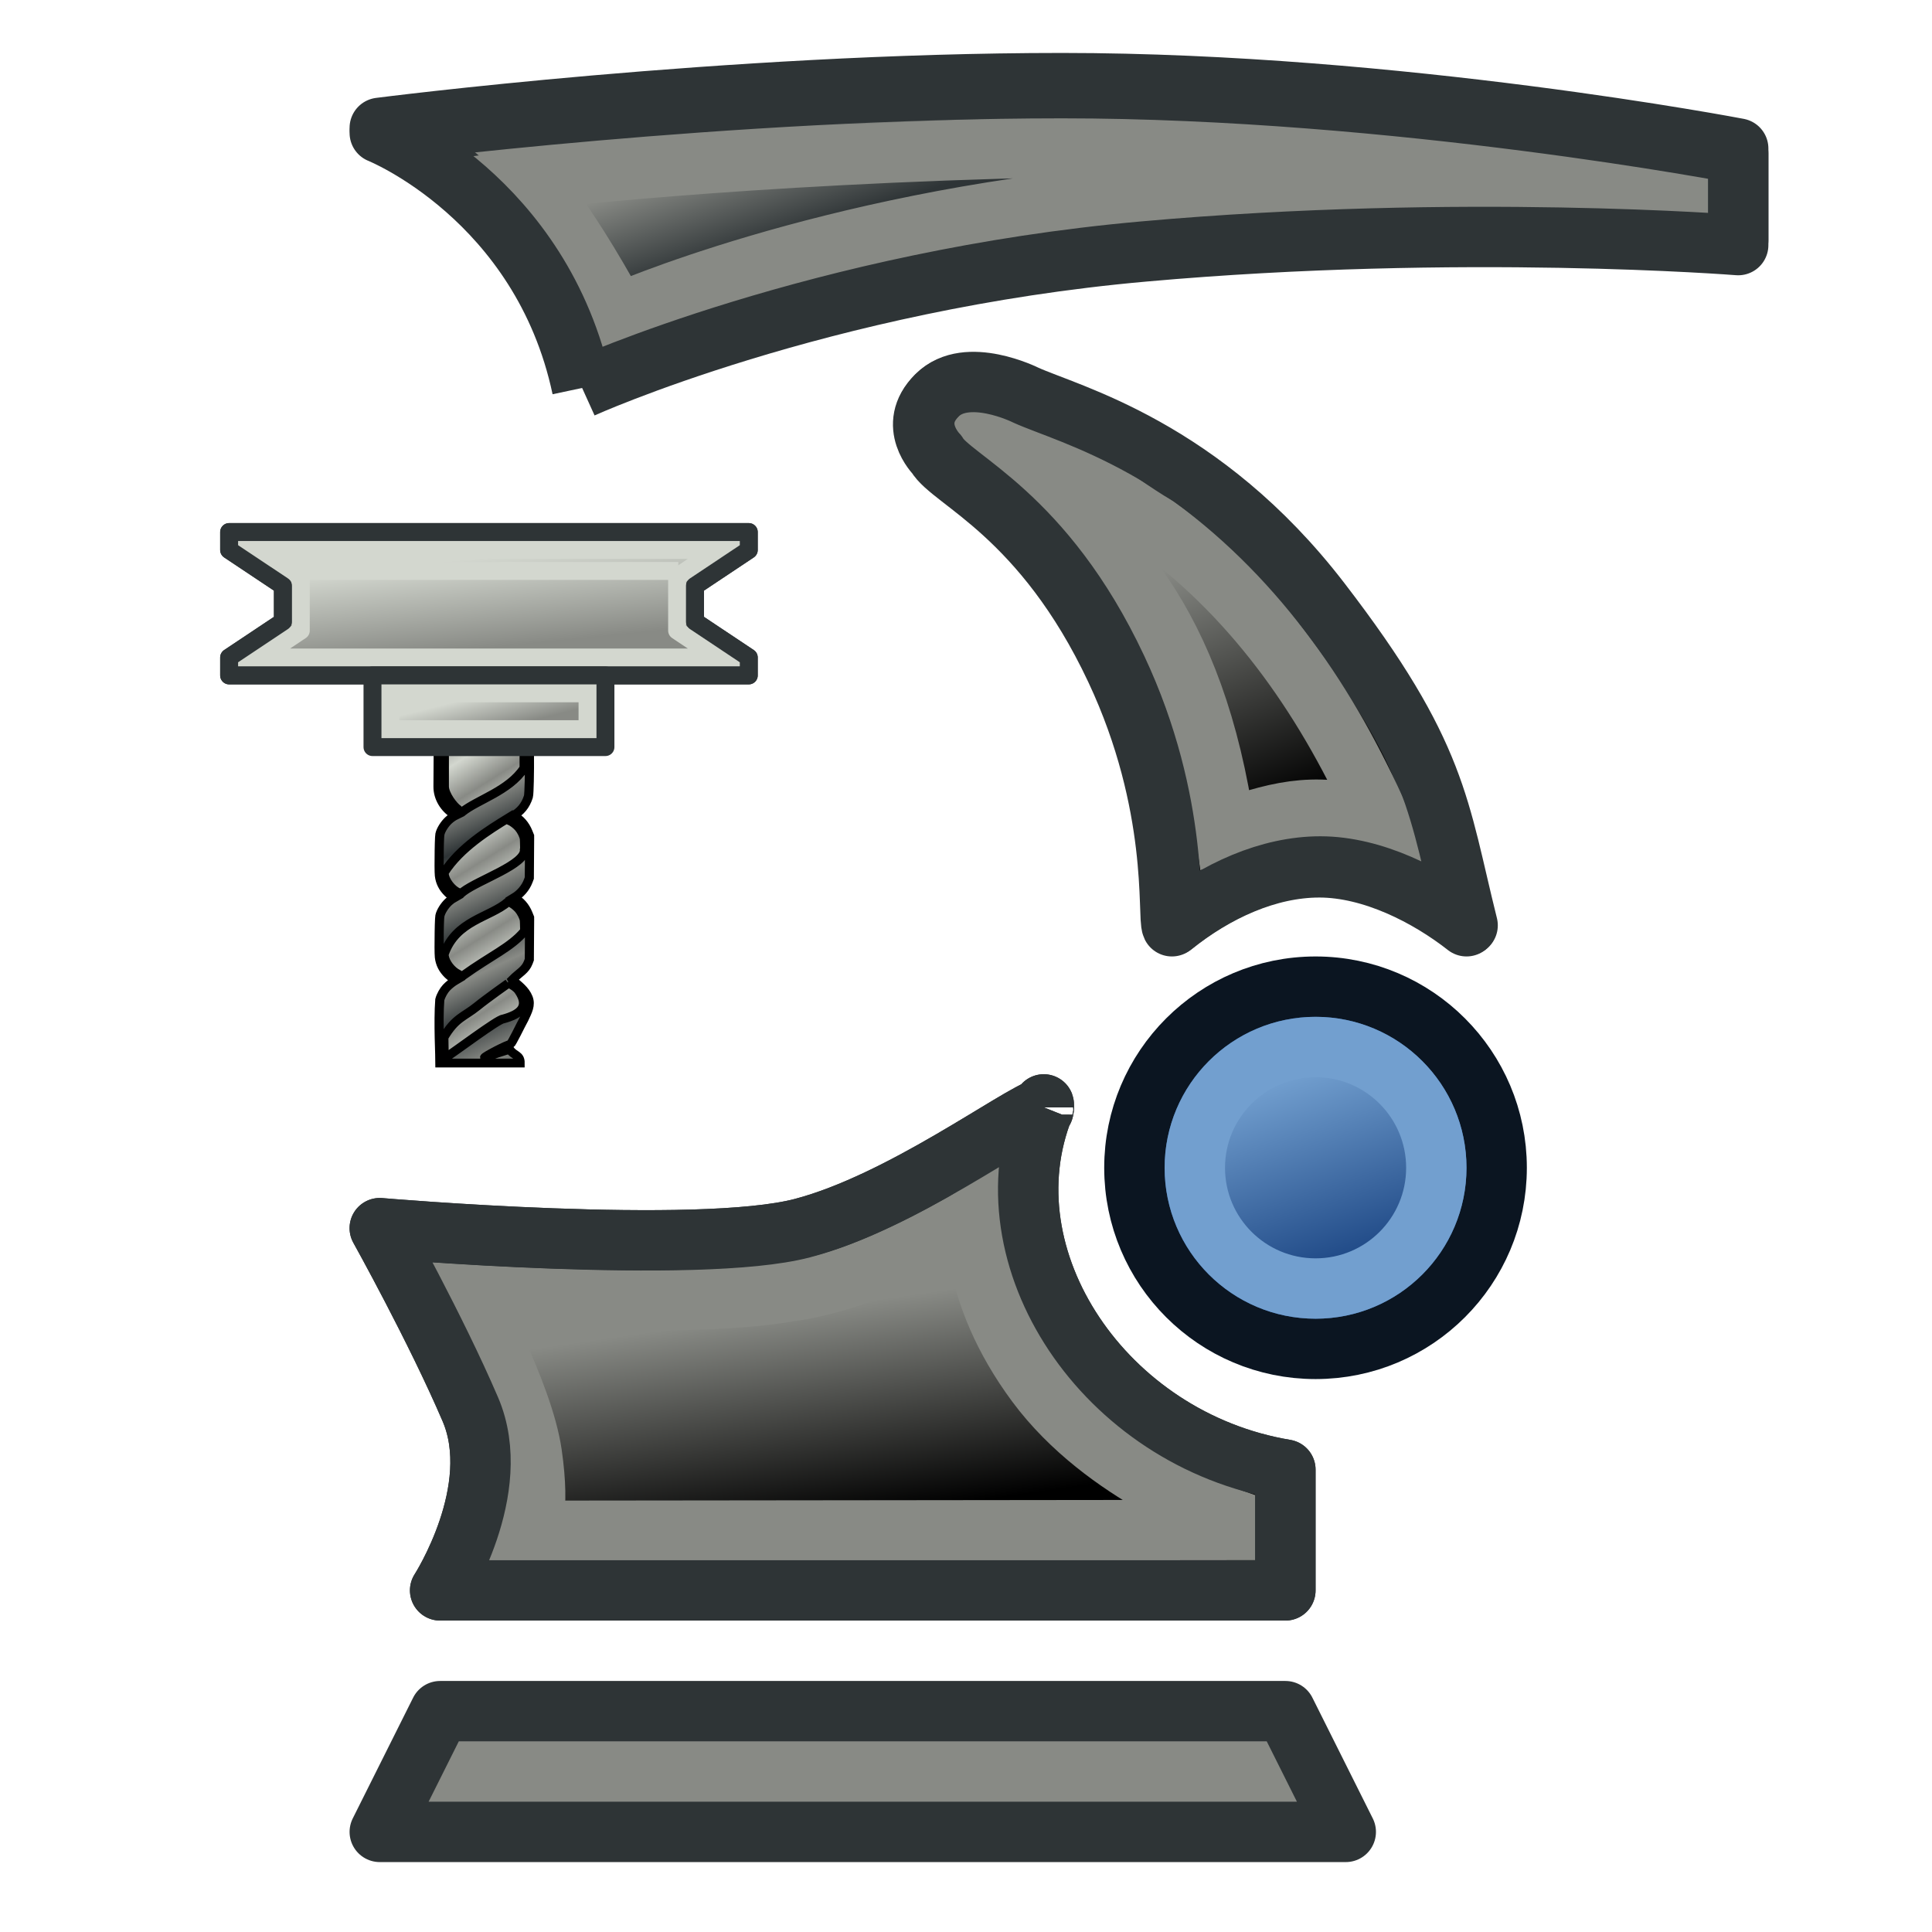
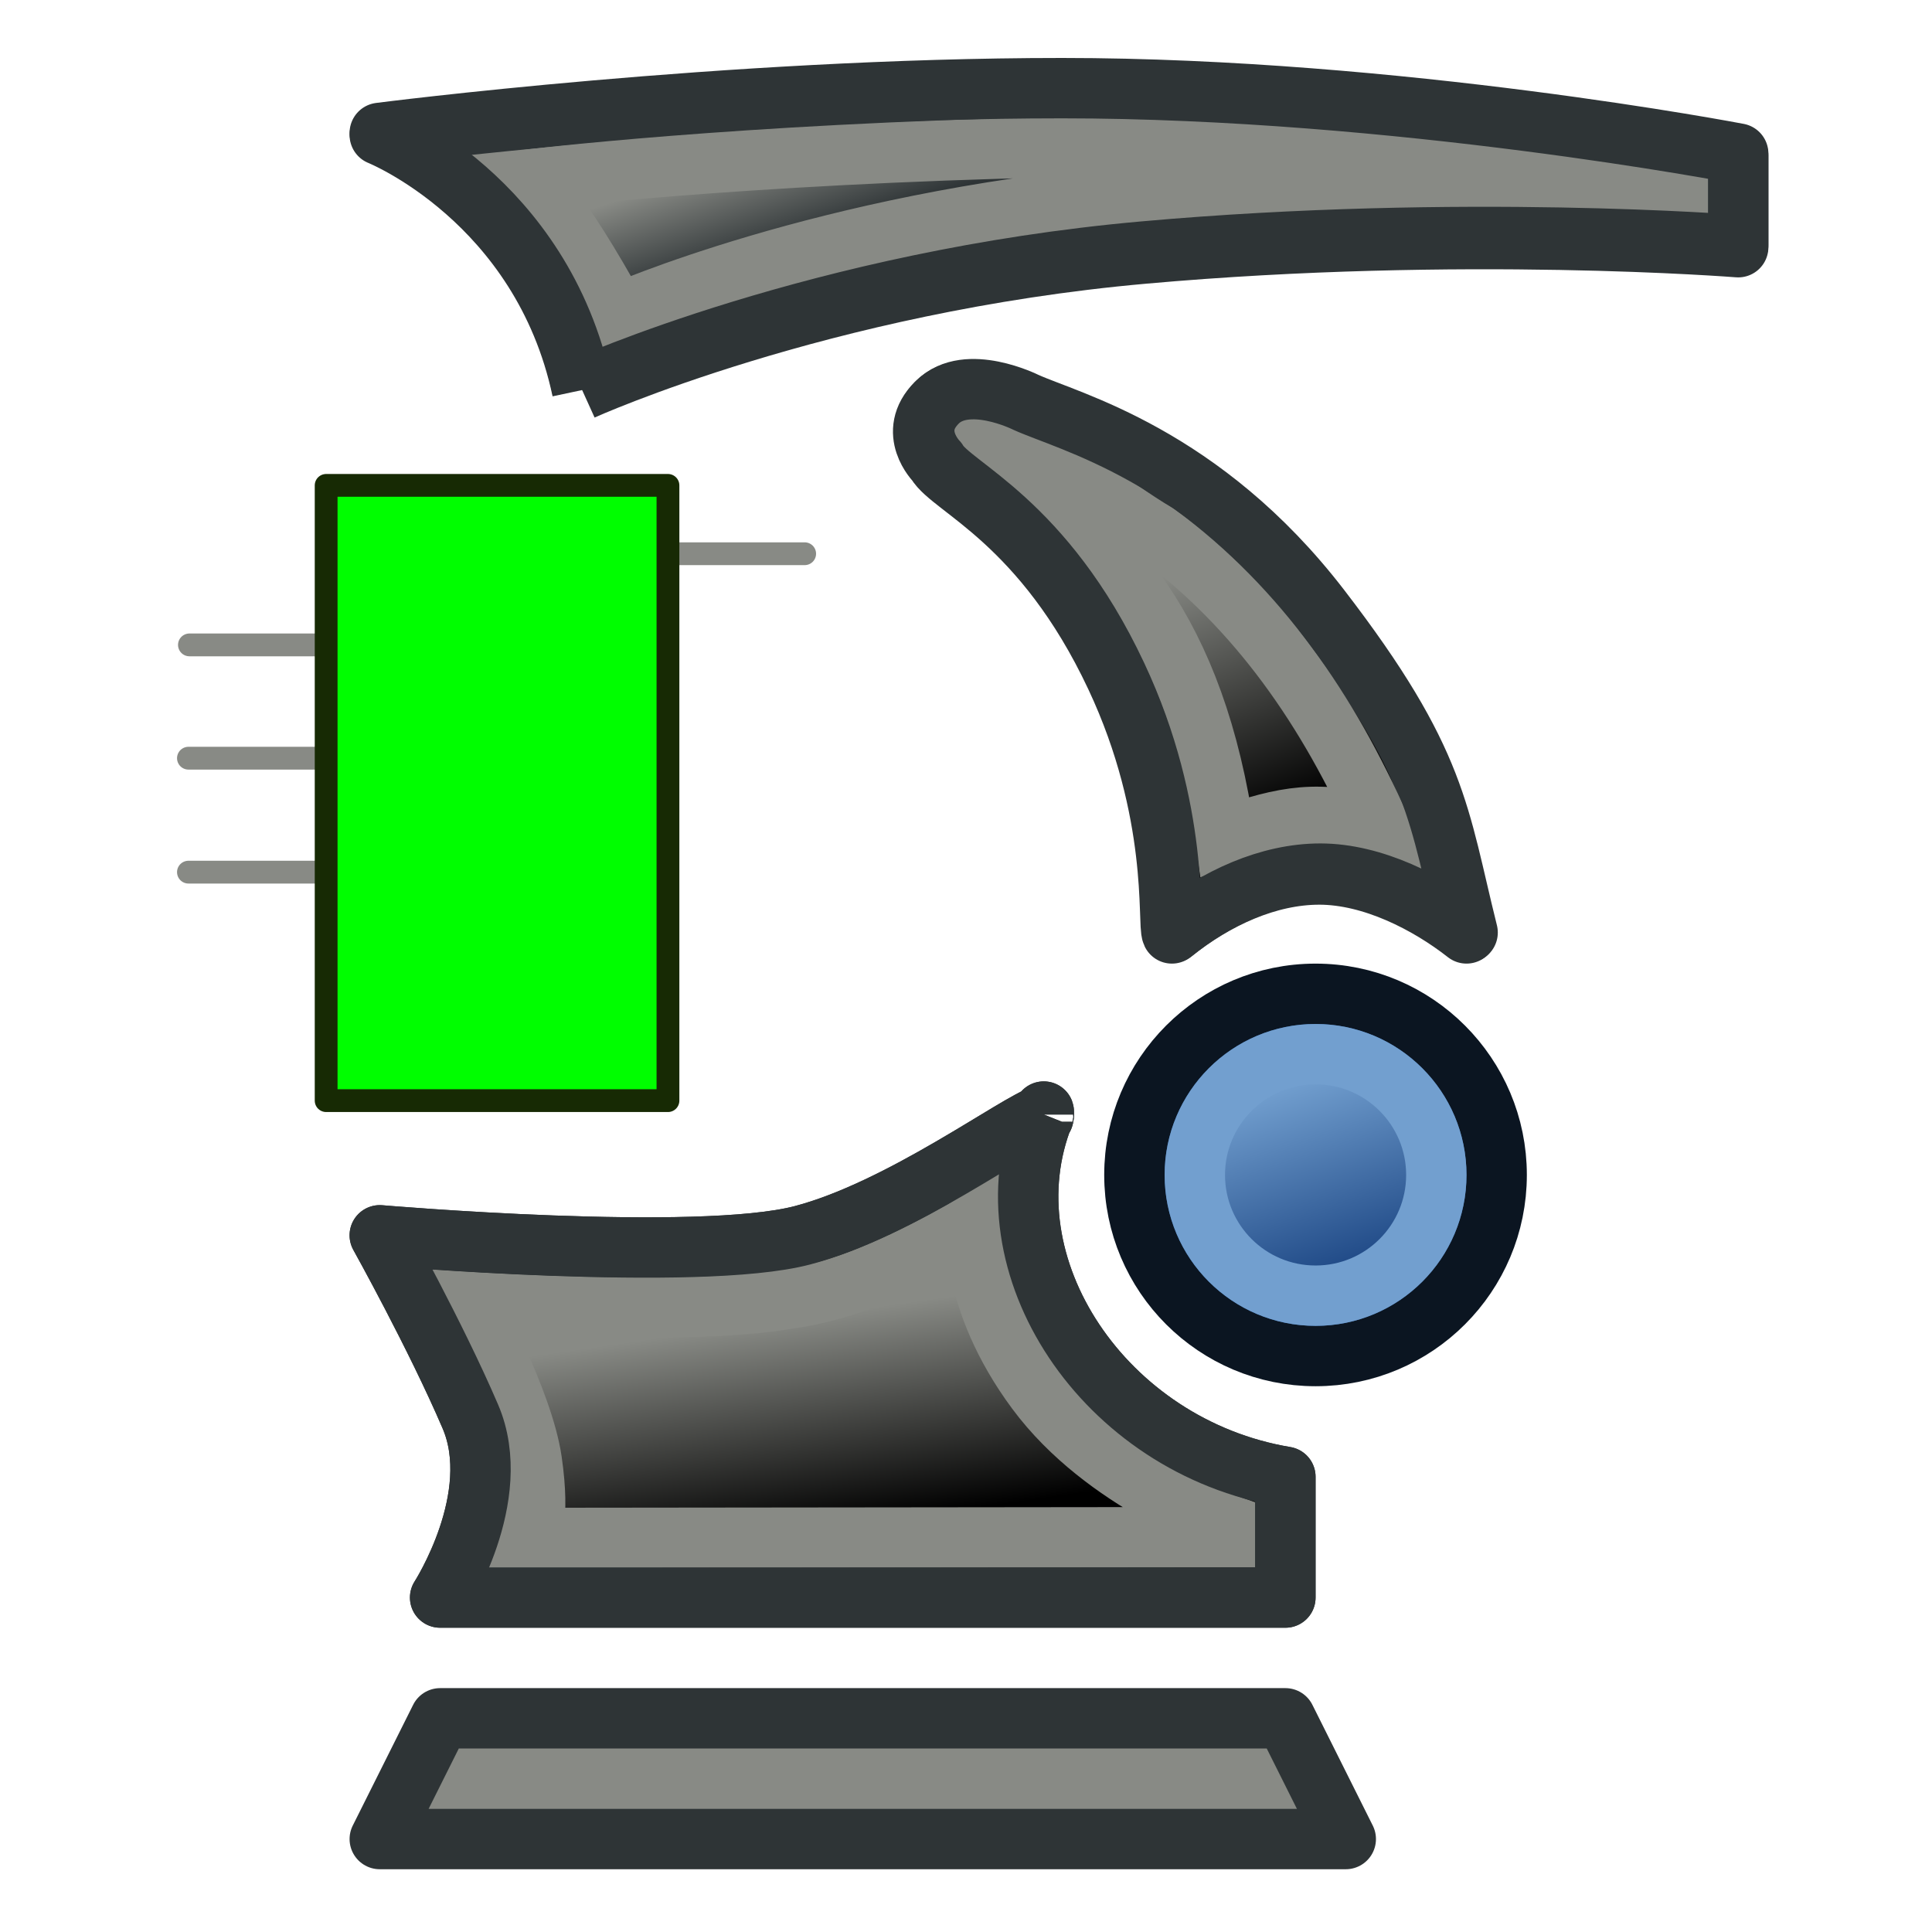
<svg xmlns="http://www.w3.org/2000/svg" xmlns:xlink="http://www.w3.org/1999/xlink" width="64" height="64" id="svg2289" version="1.1">
  <defs id="defs2291">
+     <rect x="11.294" y="19.113" width="37.647" height="28.38" id="rect1" />
    <linearGradient id="linearGradient3910">
      <stop style="stop-color:#000000;stop-opacity:1;" offset="0" id="stop3912" />
      <stop style="stop-color:#888a85;stop-opacity:1" offset="1" id="stop3914" />
    </linearGradient>
    <linearGradient id="linearGradient3866">
      <stop style="stop-color:#000000;stop-opacity:1;" offset="0" id="stop3868" />
      <stop style="stop-color:#888a85;stop-opacity:1" offset="1" id="stop3870" />
    </linearGradient>
    <linearGradient id="linearGradient3809">
      <stop style="stop-color:#204a87;stop-opacity:1" offset="0" id="stop3811" />
      <stop style="stop-color:#729fcf;stop-opacity:1" offset="1" id="stop3813" />
    </linearGradient>
    <linearGradient id="linearGradient3783">
      <stop style="stop-color:#2e3436;stop-opacity:1;" offset="0" id="stop3785" />
      <stop style="stop-color:#888a85;stop-opacity:1" offset="1" id="stop3787" />
    </linearGradient>
    <linearGradient xlink:href="#linearGradient3783" id="linearGradient3789" x1="-25.676" y1="-62.591" x2="-28.892" y2="-72.242" gradientUnits="userSpaceOnUse" />
    <linearGradient xlink:href="#linearGradient3809" id="linearGradient3815" x1="41.859" y1="43.577" x2="35.427" y2="24.274" gradientUnits="userSpaceOnUse" />
    <linearGradient xlink:href="#linearGradient3866" id="linearGradient3872" x1="34.119" y1="-4.132" x2="23.695" y2="-30.484" gradientUnits="userSpaceOnUse" />
    <linearGradient xlink:href="#linearGradient3910" id="linearGradient3916" x1="-19.244" y1="72.532" x2="-22.46" y2="50.011" gradientUnits="userSpaceOnUse" />
-     <linearGradient spreadMethod="reflect" gradientUnits="userSpaceOnUse" y2="745.186" x2="770.077" y1="753.752" x1="775.598" id="linearGradient7889" xlink:href="#linearGradient7883" gradientTransform="matrix(0.341293,0,0,0.341293,-302.719,762.9037)" />
-     <linearGradient id="linearGradient7883">
-       <stop id="stop7885" offset="0" style="stop-color:#888a85;stop-opacity:1" />
-       <stop id="stop7887" offset="1" style="stop-color:#d3d7cf;stop-opacity:1" />
-     </linearGradient>
-     <linearGradient xlink:href="#linearGradient3783" id="linearGradient3808" x1="-36.129" y1="1025.026" x2="-38.013" y2="1021.128" gradientUnits="userSpaceOnUse" spreadMethod="reflect" />
-     <linearGradient gradientTransform="matrix(0.2967901,0,0,0.2967901,5.12,-42.4642)" y2="44" x2="30" y1="54" x1="31" gradientUnits="userSpaceOnUse" id="linearGradient3039" xlink:href="#linearGradient7883" />
-     <linearGradient xlink:href="#linearGradient7883" id="linearGradient3800" x1="97" y1="25" x2="96" y2="21" gradientUnits="userSpaceOnUse" gradientTransform="matrix(0.2967901,0,0,0.2967901,-13.87457,-31.18617)" />
  </defs>
  <g id="layer1" transform="translate(1.580247,47.92099)">
-     <g id="g2302" transform="matrix(0.3109473,0,0,0.3108298,29.98399,-19.78204)">
+     <g id="g2302" transform="matrix(0.3109473,0,0,0.3108298,29.98399,-19.545)">
      <path id="path30" class="ps03" d="m 39.031,1.908 c 5.645,0 11.582,3.054 15.692,6.279 C 51.585,-4.371 51.643,-9.944 39.031,-26.349 26.419,-42.753 12.198,-46.254 7.646,-48.326 c 0,0 -6.277,-3.14 -9.415,0 -3.138,3.14 0,6.279 0,6.279 1.546,2.732 11.373,6.353 19.115,22.851 6.803,14.485 5.49,26.37 5.993,27.384 4.636,-3.736 10.241,-6.279 15.692,-6.279 z" style="fill:url(#linearGradient3872);fill-opacity:1;fill-rule:nonzero;stroke:#2e3436;stroke-width:6.433;stroke-linejoin:round" />
      <path id="path50" class="ps03" d="m 57.934,33.925 c 0,10.667 -8.634,19.303 -19.291,19.303 -10.658,0 -19.301,-8.637 -19.301,-19.303 0,-10.648 8.643,-19.303 19.301,-19.303 10.658,0 19.291,8.655 19.291,19.303" style="fill:#3465a4;fill-rule:nonzero;stroke:#0b1521;stroke-width:6.433" />
      <path id="path52" class="ps03" d="m -39.494,-49.722 c 0,0 25.338,-11.477 59.836,-14.542 33.837,-3.024 63.325,-0.681 63.325,-0.681 v -9.754 c 0,0 -36.309,-6.97 -72.035,-6.97 -35.749,0 -72.684,4.767 -72.684,4.767 0,0 17.249,6.911 21.558,27.181" style="fill:url(#linearGradient3789);fill-opacity:1;fill-rule:nonzero;stroke:#2e3436;stroke-width:6.433;stroke-linejoin:round" />
      <path id="path54" class="ps03" d="M 41.859,104.704 35.427,91.835 H -54.62 l -6.432,12.869 z" style="fill:#888a85;fill-rule:nonzero;stroke:#2e3436;stroke-width:6.433;stroke-linejoin:round" />
      <path id="path56" class="ps03" d="m 9.699,27.491 c 0,-1.102 -0.143,1.061 0,0 -2.911,0.901 -15.215,10.105 -25.728,12.869 -11.131,2.925 -45.024,0 -45.024,0 0,0 5.956,10.69 9.648,19.303 3.694,8.593 -3.216,19.303 -3.216,19.303 h 90.047 c 0,0 0,0 0,-6.434 0,-6.434 0,-6.434 0,-6.434 C 16.131,62.88 3.267,43.577 9.699,27.491" style="fill:url(#linearGradient3916);fill-opacity:1;fill-rule:nonzero;stroke:#2e3436;stroke-width:6.433;stroke-linejoin:round" />
      <path id="path50-7" class="ps03" d="m 51.507,33.925 c 0,7.111 -5.756,12.869 -12.861,12.869 -7.105,0 -12.867,-5.758 -12.867,-12.869 0,-7.099 5.762,-12.869 12.867,-12.869 7.105,0 12.861,5.77 12.861,12.869" style="fill:url(#linearGradient3815);fill-opacity:1;fill-rule:nonzero;stroke:#729fcf;stroke-width:6.433" />
      <path style="fill:none;fill-rule:nonzero;stroke:#888a85;stroke-width:6.433;stroke-linejoin:miter" d="M 5.828,-42.917 C 2.63,-45.327 2.43,-44.67 4.813,-41.44 16.656,-34.058 25.826,-24.115 28.995,-2.107 35.427,-4.359 39.081,-5.036 45.513,-3.106 40.035,-15.476 32.568,-26.427 21.777,-34.391 16.644,-37.349 11.687,-42.196 5.828,-42.917 Z" id="path30-5" />
      <path id="path30-3" class="ps03" d="m 39.148,1.813 c 5.645,0 11.582,3.054 15.692,6.279 C 51.702,-4.466 51.761,-10.04 39.148,-26.444 26.536,-42.848 12.315,-46.349 7.764,-48.422 c 0,0 -6.277,-3.14 -9.415,0 -3.138,3.14 0,6.279 0,6.279 1.546,2.732 11.373,6.353 19.115,22.851 6.803,14.485 5.49,26.37 5.993,27.384 4.636,-3.736 10.241,-6.279 15.692,-6.279 z" style="fill:none;fill-rule:nonzero;stroke:#2e3436;stroke-width:6.433;stroke-linejoin:round" />
      <path id="path56-5" class="ps03" d="m -17.616,47.133 c -10.594,1.851 -33.917,0.371 -33.917,0.371 0,0 5.739,10.429 6.674,16.899 0.935,6.469 -0.235,8.211 -0.235,8.211 l 74.09,-0.082 v -1.419 c 0,0 -12.794,-4.338 -20.086,-14.184 C 1.618,47.083 2.48,38.96 2.48,38.96 c 0,0 -9.956,6.813 -20.096,8.174 z" style="fill:none;fill-rule:nonzero;stroke:#888a85;stroke-width:6.433;stroke-linejoin:miter" />
      <path id="path56-6" class="ps03" d="m 9.699,27.491 c 0,-1.102 -0.143,1.061 0,0 -2.911,0.901 -15.215,10.105 -25.728,12.869 -11.131,2.925 -45.024,0 -45.024,0 0,0 5.956,10.69 9.648,19.303 3.694,8.593 -3.216,19.303 -3.216,19.303 h 90.047 c 0,0 0,0 0,-6.434 0,-6.434 0,-6.434 0,-6.434 C 16.131,62.88 3.267,43.577 9.699,27.491" style="fill:none;fill-rule:nonzero;stroke:#2e3436;stroke-width:6.433;stroke-linejoin:round" />
    </g>
    <path id="path52-3" class="ps03" d="m 35.714,-41.446 c 9.586,-0.568 18.427,0.192 18.427,0.192 l 0.998,0.139 c 0,0 -11.479,-2.154 -21.598,-1.936 -10.717,0.23 -17.62,1.083 -17.62,1.083 0,0 1.006,0.894 2.956,4.451 0,0 6.859,-3.046 16.837,-3.928 z" style="fill:none;stroke:#888a85;stroke-width:2;stroke-linejoin:miter" />
    <path id="path52-6" class="ps03" d="m 17.703,-35.07 c 0,0 7.879,-3.568 18.606,-4.52 10.522,-0.94 19.691,-0.212 19.691,-0.212 v -3.032 c 0,0 -11.29,-2.167 -22.399,-2.167 C 22.485,-45 11,-43.518 11,-43.518 c 0,0 5.364,2.148 6.703,8.449" style="fill:none;stroke:#2e3436;stroke-width:2;stroke-linejoin:round" />
-     <g id="layer1-6" transform="matrix(0.2967901,0,0,0.2967901,5.119999,-324.5223)">
-       <g transform="matrix(1.06153,0,0,1.026184,70.35186,-26.50297)" id="layer1-9">
-         <path d="m -34.101,1040.972 c 0,0 -2.227,1.623 -3.281,2.51 -1.324,1.114 -2.303,1.245 -3.494,3.374 0,0.263 0.043,2.292 0.043,2.292 0.851,-1.489 5.735,-4.162 6.19,-4.293 1.758,-0.504 2.831,-1.29 1.645,-3.076 -0.211,-0.318 -0.641,-0.607 -0.922,-0.729 l -0.182,-0.079 z m 0,-8.874 c -1.979,1.749 -5.507,2.034 -6.741,5.703 -0.013,0.056 0.005,0.188 0.009,0.217 0.092,0.71 0.762,1.605 1.452,1.941 0.24,0.117 0.319,0.106 0.529,-0.071 2.976,-2.097 4.999,-2.899 6.453,-4.581 0,0 0.017,-0.114 0.021,-0.24 -0.006,-0.48 -0.017,-0.872 -0.032,-0.967 -0.055,-0.338 -0.316,-0.868 -0.587,-1.194 -0.244,-0.294 -0.641,-0.607 -0.922,-0.729 l -0.182,-0.079 z m 0,-8.874 c -2.01,1.227 -5.085,3.114 -6.741,5.703 -0.029,0.049 0.005,0.188 0.009,0.217 0.092,0.71 0.762,1.605 1.452,1.941 0.24,0.117 0.319,0.106 0.529,-0.071 1.712,-1.332 6.588,-2.973 6.453,-4.582 0.01,-0.018 0.017,-0.114 0.021,-0.24 -0.006,-0.48 -0.017,-0.872 -0.032,-0.967 -0.055,-0.338 -0.316,-0.868 -0.587,-1.194 -0.244,-0.294 -0.641,-0.607 -0.922,-0.729 l -0.182,-0.079 z m 1.668,-15.543 -8.386,0.015 v 11.867 c 0,0.889 0.991,2.196 1.433,2.48 0.144,0.12 0.22,0.238 0.431,0.06 1.616,-1.283 4.94,-2.176 6.522,-4.545 v -9.877 z" style="fill:url(#linearGradient7889);fill-opacity:1;fill-rule:nonzero;stroke:none" id="rect7856" />
-         <path id="path5774" d="m -41.414,1007.047 -0.074,12.535 c -0.007,1.24 0.696,2.35 1.602,2.949 0.12,0.078 0.238,0.106 0.303,0.153 -0.275,0.139 -0.533,0.318 -0.771,0.541 -0.44,0.412 -0.844,1.08 -0.935,1.546 -0.023,0.117 -0.039,0.487 -0.053,0.924 -10e-4,0.029 -0.002,0.063 -0.003,0.093 -0.007,0.239 -0.012,0.473 -0.015,0.748 -0.019,1.084 -0.019,2.376 0.017,2.711 0.08,0.734 0.38,1.347 0.932,1.901 0.187,0.188 0.417,0.357 0.661,0.498 -0.214,0.124 -0.415,0.275 -0.605,0.453 -0.44,0.412 -0.844,1.08 -0.935,1.546 -0.023,0.117 -0.039,0.487 -0.053,0.924 -10e-4,0.029 -0.002,0.063 -0.003,0.093 -0.007,0.239 -0.012,0.473 -0.015,0.748 -0.019,1.084 -0.019,2.376 0.017,2.711 0.08,0.734 0.38,1.347 0.932,1.901 0.232,0.232 0.528,0.439 0.838,0.595 -0.031,0.019 -0.032,0.025 -0.071,0.047 -0.304,0.174 -0.698,0.497 -0.961,0.787 -0.257,0.282 -0.575,0.833 -0.693,1.313 -0.181,2.373 0.024,6.373 0.017,6.884 h 4.541 3.89 c 0.011,-0.914 -0.645,-0.78 -1.083,-1.458 -0.047,-0.1 -2.661,0.87 -2.661,0.87 -0.01,-0.133 2.552,-1.511 2.694,-1.422 0.214,-0.173 1.077,-2.079 1.455,-2.777 0.363,-0.814 0.753,-1.512 0.44,-2.324 -0.324,-0.839 -1.031,-1.361 -1.644,-1.907 l -0.024,-0.046 c 0.733,-0.767 1.365,-1.032 1.678,-1.879 l 0.111,-0.308 0.015,-2.172 0.015,-2.172 -0.003,-0.01 0.001,-0.224 -0.164,-0.419 c -0.306,-0.78 -0.806,-1.358 -1.464,-1.74 0.623,-0.388 1.202,-1.03 1.489,-1.83 l 0.111,-0.308 0.015,-2.172 0.015,-2.172 -0.003,-0.01 0.001,-0.224 -0.164,-0.419 c -0.31,-0.79 -0.818,-1.395 -1.488,-1.772 -0.062,-0.035 -0.113,0.093 -0.169,0.062 0.892,-0.536 1.394,-1.169 1.694,-2.139 0.097,-0.312 0.113,-3.113 0.113,-3.113 l -0.005,-10.512 z m 8.981,0.635 v 9.877 c -1.582,2.498 -4.906,3.439 -6.522,4.792 -0.21,0.188 -0.286,-0.188 -0.43,-0.308 -0.442,-0.284 -1.433,-1.591 -1.433,-2.48 v -11.866 z m -1.667,15.543 0.182,0.079 c 0.281,0.122 0.677,0.435 0.922,0.729 0.271,0.326 0.532,0.856 0.587,1.194 0.015,0.095 0.025,0.486 0.032,0.967 -0.004,0.126 -0.011,0.222 -0.021,0.24 0.135,1.609 -4.741,3.249 -6.453,4.582 -0.21,0.178 -0.385,0.419 -0.529,0.071 -0.691,-0.336 -1.36,-1.231 -1.452,-1.941 -0.004,-0.029 -0.038,-0.166 -0.009,-0.217 1.655,-2.693 4.73,-4.657 6.741,-5.934 z m 0,8.874 0.182,0.079 c 0.281,0.122 0.677,0.435 0.922,0.729 0.271,0.326 0.532,0.856 0.587,1.194 0.015,0.095 0.025,0.486 0.032,0.967 -0.004,0.126 -0.021,0.24 -0.021,0.24 -1.454,1.773 -3.477,2.619 -6.453,4.829 -0.21,0.187 -0.289,-0.059 -0.529,-0.177 -0.691,-0.336 -1.36,-1.231 -1.452,-1.941 -0.004,-0.029 -0.021,-0.161 -0.009,-0.217 1.234,-3.669 4.762,-3.954 6.741,-5.703 z m 0,8.874 0.182,0.079 c 0.281,0.122 0.711,0.41 0.922,0.729 1.186,1.787 0.113,2.572 -1.645,3.076 -0.545,0.015 -5.068,3.558 -6.19,4.293 0,0 -0.043,-2.029 -0.043,-2.292 1.191,-2.13 2.17,-2.261 3.494,-3.374 1.054,-0.886 3.281,-2.51 3.281,-2.51 z" style="fill:url(#linearGradient3808);fill-opacity:1;fill-rule:nonzero;stroke:#000000;stroke-width:0.958;stroke-linecap:round;stroke-linejoin:miter;stroke-miterlimit:4;stroke-dasharray:none;stroke-dashoffset:0;stroke-opacity:1" />
-       </g>
-     </g>
-     <path style="fill:url(#linearGradient3039);fill-opacity:1;stroke:#2e3436;stroke-width:0.594;stroke-linecap:butt;stroke-linejoin:round;stroke-miterlimit:4;stroke-dasharray:none;stroke-opacity:1" d="m 6.01,-25.547 v -0.594 l 1.781,-1.187 v -1.187 l -1.781,-1.187 v -0.594 H 23.224 v 0.594 l -1.781,1.187 v 1.187 l 1.781,1.187 v 0.594 z" id="path4263-0" />
-     <path style="fill:none;stroke:#d3d7cf;stroke-width:0.594;stroke-linecap:round;stroke-linejoin:round;stroke-miterlimit:4;stroke-dasharray:none;stroke-opacity:1" d="m 6.307,-26.141 1.187,-0.297 0.89,-0.594 v -1.781 l -0.89,-0.594 -1.283,-0.297 h 16.716 l -1.187,0.297 -0.89,0.594 v 1.781 l 0.89,0.594 1.187,0.297 z" id="path4263-3" />
-     <path style="fill:none;stroke:#2e3436;stroke-width:0.594;stroke-linecap:butt;stroke-linejoin:round;stroke-miterlimit:4;stroke-dasharray:none;stroke-opacity:1" d="m 6.01,-25.547 v -0.594 l 1.781,-1.187 v -1.187 l -1.781,-1.187 v -0.594 H 23.224 v 0.594 l -1.781,1.187 v 1.187 l 1.781,1.187 v 0.594 z" id="path4263-1" />
-     <path style="fill:none;stroke:#d3d7cf;stroke-width:0.594;stroke-linecap:butt;stroke-linejoin:miter;stroke-opacity:1" d="M 8.425,-29.008 H 20.89" id="path3894" />
-     <rect style="fill:#d3d7cf;fill-opacity:1;stroke:#2e3436;stroke-width:0.594;stroke-linecap:round;stroke-linejoin:round;stroke-miterlimit:4;stroke-dasharray:none;stroke-dashoffset:2.04;stroke-opacity:1" id="rect3022" width="7.717" height="2.374" x="10.759" y="-25.547" />
-     <path style="fill:none;stroke:url(#linearGradient3800);stroke-width:0.594;stroke-linecap:butt;stroke-linejoin:miter;stroke-opacity:1" d="m 11.649,-24.36 h 5.936" id="path3024" />
  </g>
+   <path id="path1316-3" d="m 12.523,21.363 c -6.248,0 -6.248,0 -6.248,0 v 0" style="fill:none;stroke:#888a85;stroke-width:0.755;stroke-linecap:round;stroke-linejoin:miter;stroke-opacity:1" />
+   <path id="path1318-6" d="m 12.49,25.116 c -6.248,0 -6.248,0 -6.248,0 v 0" style="fill:none;stroke:#888a85;stroke-width:0.755;stroke-linecap:round;stroke-linejoin:miter;stroke-opacity:1" />
+   <path id="path1320-7" d="m 12.49,28.891 c -6.248,0 -6.248,0 -6.248,0 v 0" style="fill:none;stroke:#888a85;stroke-width:0.755;stroke-linecap:round;stroke-linejoin:miter;stroke-opacity:1" />
+   <path id="path1322-5" d="m 26.656,18.343 c -6.248,0 -6.248,0 -6.248,0 v 0" style="fill:none;stroke:#888a85;stroke-width:0.755;stroke-linecap:round;stroke-linejoin:miter;stroke-opacity:1" />
+   <rect y="16.079" x="10.804" height="20.381" width="11.323" id="rect1314" style="fill:#00fe00;fill-opacity:1;stroke:#172a04;stroke-width:0.755;stroke-linejoin:round;stroke-miterlimit:4;stroke-dasharray:none;stroke-opacity:1" />
</svg>
